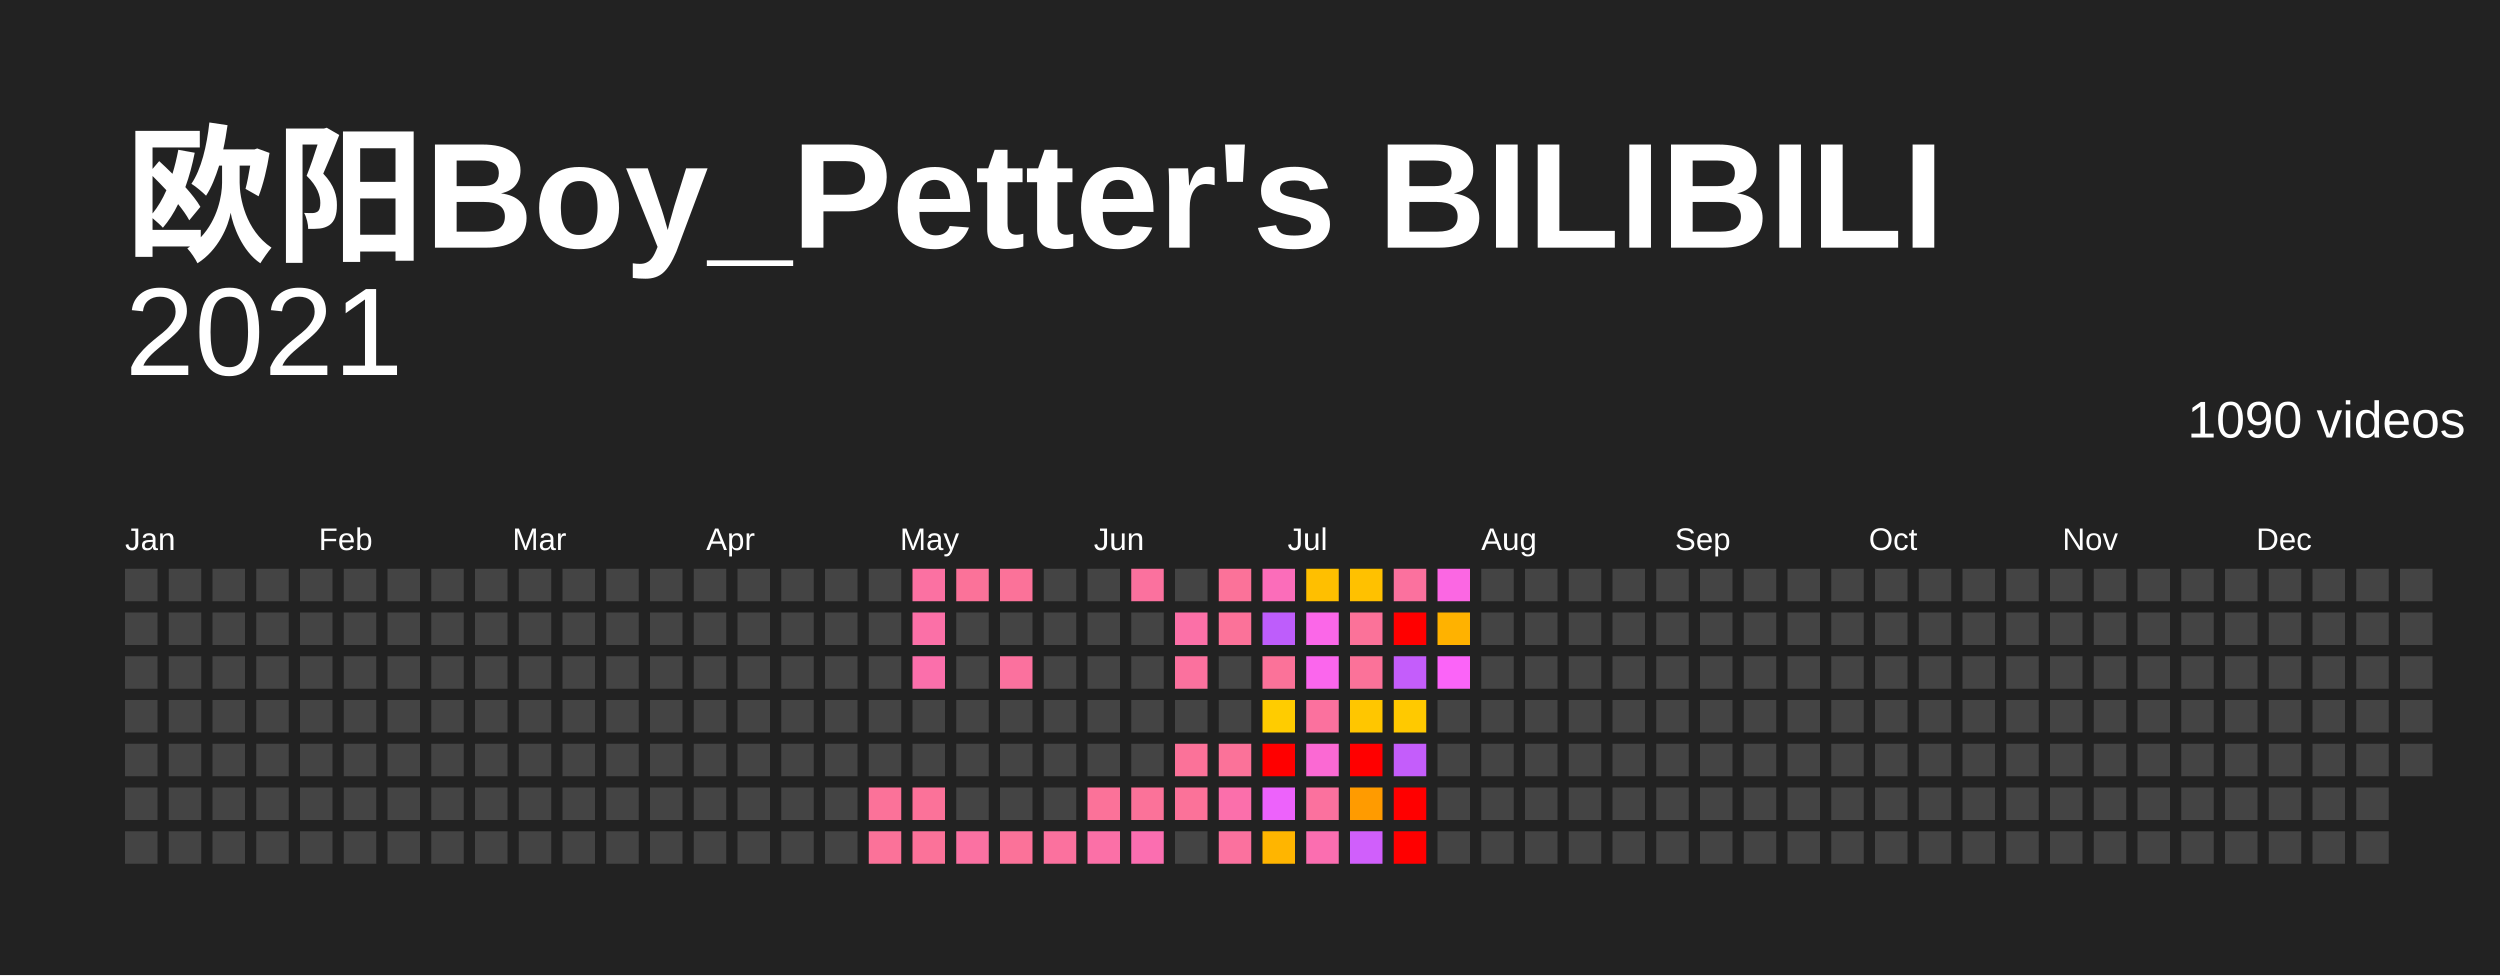
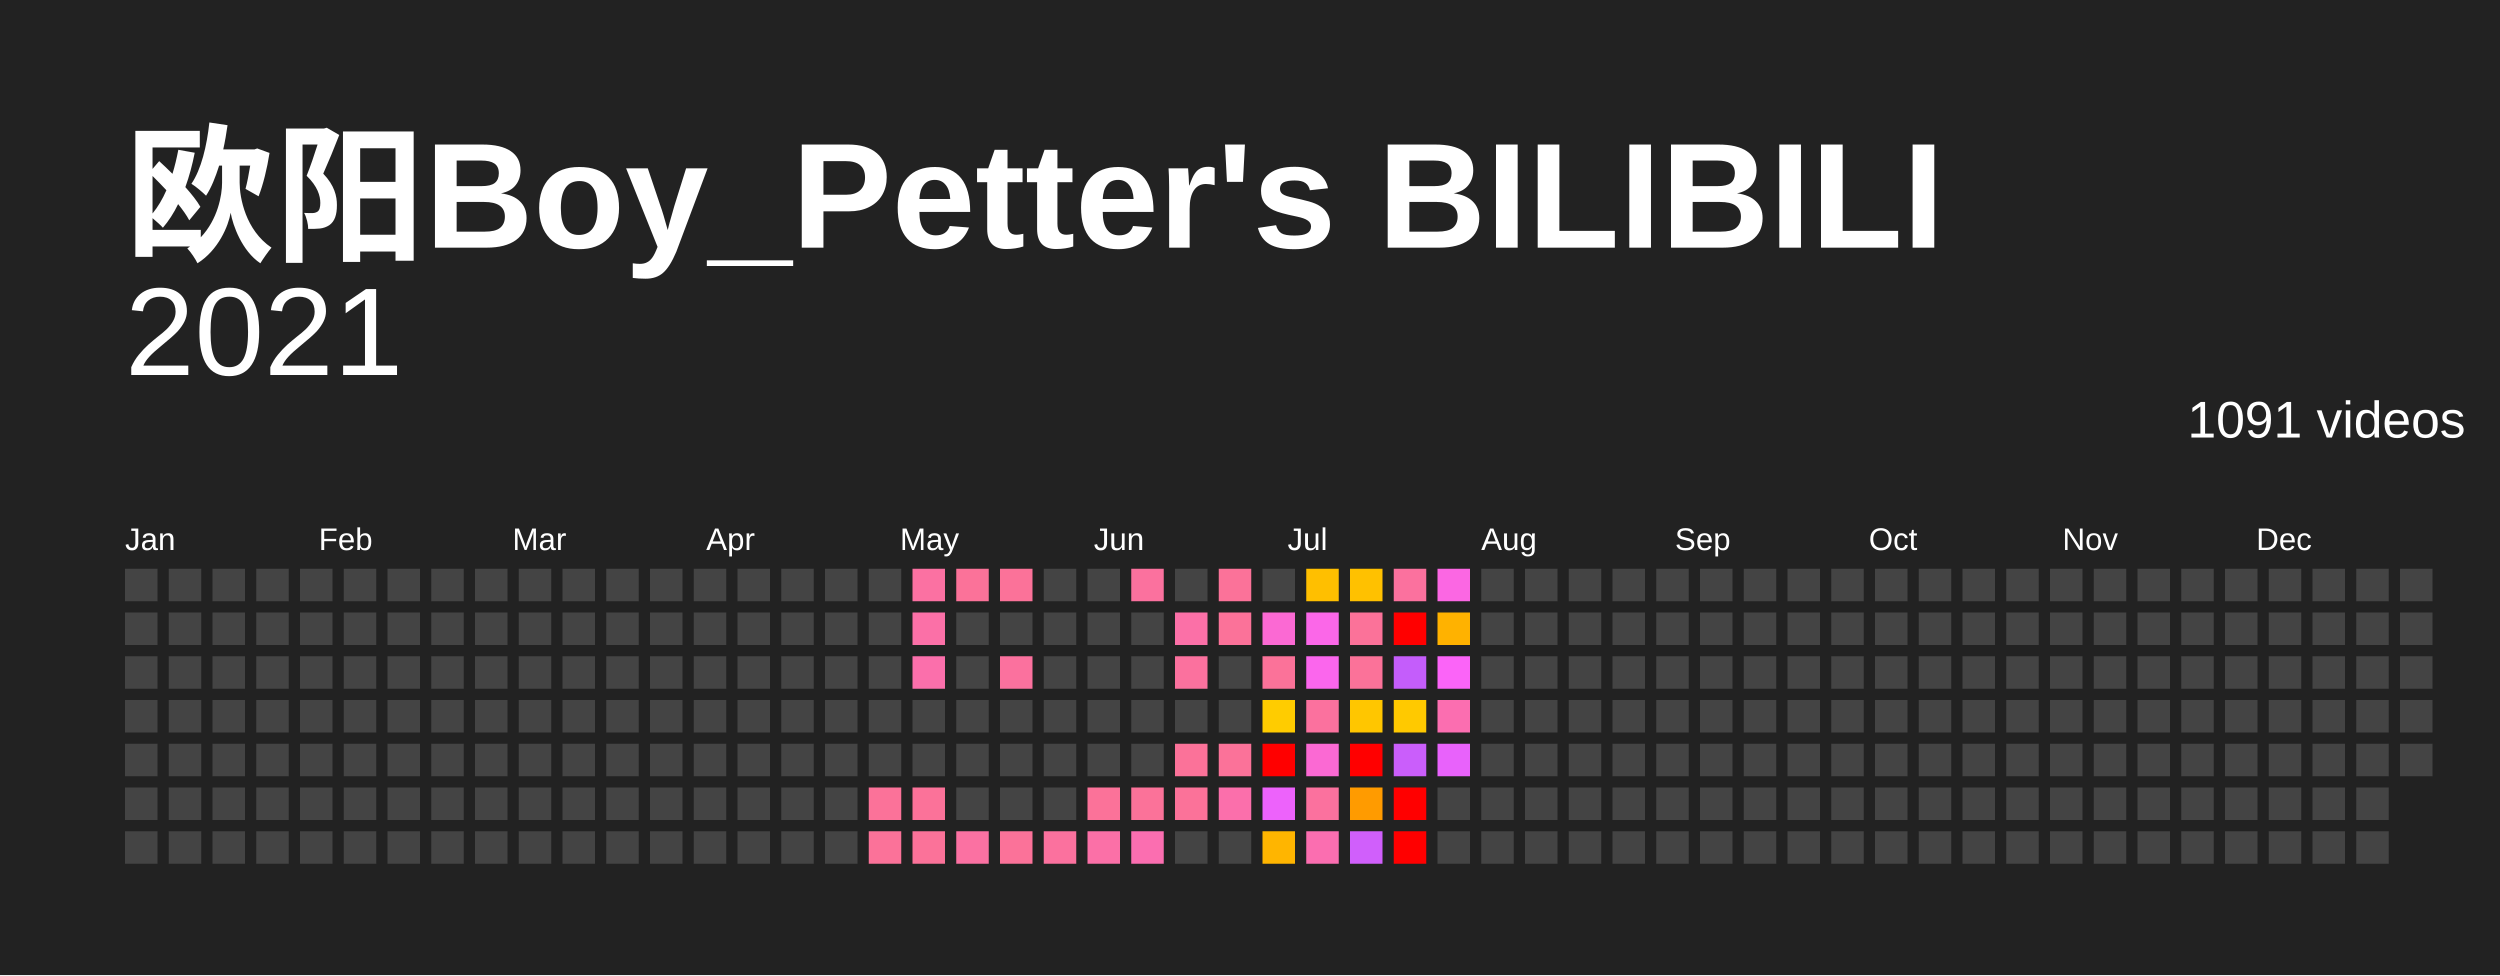
<svg xmlns="http://www.w3.org/2000/svg" baseProfile="full" height="78mm" version="1.1" viewBox="0,0,200,78" width="200mm">
  <defs />
  <rect fill="#222222" height="78" width="200" x="0" y="0" />
  <text fill="#FFFFFF" style="font-size:12px; font-family:Arial; font-weight:bold;" x="10" y="20">欧阳Boy_Petter's BILIBILI</text>
  <text alignment-baseline="hanging" fill="#FFFFFF" style="font-size:10.0px; font-family:Arial;" x="10" y="30">2021</text>
-   <text alignment-baseline="hanging" fill="#FFFFFF" style="font-size:4.125px; font-family:Arial;" x="175" y="35">1090 videos</text>
+   <text alignment-baseline="hanging" fill="#FFFFFF" style="font-size:4.125px; font-family:Arial;" x="175" y="35">1091 videos</text>
  <text fill="#FFFFFF" style="font-size:2.5px; font-family:Arial" x="10.0" y="44">Jan</text>
  <text fill="#FFFFFF" style="font-size:2.5px; font-family:Arial" x="25.5" y="44">Feb</text>
  <text fill="#FFFFFF" style="font-size:2.5px; font-family:Arial" x="41.0" y="44">Mar</text>
  <text fill="#FFFFFF" style="font-size:2.5px; font-family:Arial" x="56.5" y="44">Apr</text>
  <text fill="#FFFFFF" style="font-size:2.5px; font-family:Arial" x="72.0" y="44">May</text>
  <text fill="#FFFFFF" style="font-size:2.5px; font-family:Arial" x="87.5" y="44">Jun</text>
  <text fill="#FFFFFF" style="font-size:2.5px; font-family:Arial" x="103.0" y="44">Jul</text>
  <text fill="#FFFFFF" style="font-size:2.5px; font-family:Arial" x="118.5" y="44">Aug</text>
  <text fill="#FFFFFF" style="font-size:2.5px; font-family:Arial" x="134.0" y="44">Sep</text>
  <text fill="#FFFFFF" style="font-size:2.5px; font-family:Arial" x="149.5" y="44">Oct</text>
  <text fill="#FFFFFF" style="font-size:2.5px; font-family:Arial" x="165.0" y="44">Nov</text>
  <text fill="#FFFFFF" style="font-size:2.5px; font-family:Arial" x="180.5" y="44">Dec</text>
  <rect fill="#444444" height="2.6" width="2.6" x="10.0" y="45.5" />
  <rect fill="#444444" height="2.6" width="2.6" x="10.0" y="49.0" />
  <rect fill="#444444" height="2.6" width="2.6" x="10.0" y="52.5" />
  <rect fill="#444444" height="2.6" width="2.6" x="10.0" y="56.0" />
  <rect fill="#444444" height="2.6" width="2.6" x="10.0" y="59.5" />
  <rect fill="#444444" height="2.6" width="2.6" x="10.0" y="63.0" />
  <rect fill="#444444" height="2.6" width="2.6" x="10.0" y="66.5" />
  <rect fill="#444444" height="2.6" width="2.6" x="13.5" y="45.5" />
  <rect fill="#444444" height="2.6" width="2.6" x="13.5" y="49.0" />
  <rect fill="#444444" height="2.6" width="2.6" x="13.5" y="52.5" />
  <rect fill="#444444" height="2.6" width="2.6" x="13.5" y="56.0" />
  <rect fill="#444444" height="2.6" width="2.6" x="13.5" y="59.5" />
  <rect fill="#444444" height="2.6" width="2.6" x="13.5" y="63.0" />
  <rect fill="#444444" height="2.6" width="2.6" x="13.5" y="66.5" />
  <rect fill="#444444" height="2.6" width="2.6" x="17.0" y="45.5" />
  <rect fill="#444444" height="2.6" width="2.6" x="17.0" y="49.0" />
  <rect fill="#444444" height="2.6" width="2.6" x="17.0" y="52.5" />
  <rect fill="#444444" height="2.6" width="2.6" x="17.0" y="56.0" />
  <rect fill="#444444" height="2.6" width="2.6" x="17.0" y="59.5" />
  <rect fill="#444444" height="2.6" width="2.6" x="17.0" y="63.0" />
  <rect fill="#444444" height="2.6" width="2.6" x="17.0" y="66.5" />
  <rect fill="#444444" height="2.6" width="2.6" x="20.5" y="45.5" />
  <rect fill="#444444" height="2.6" width="2.6" x="20.5" y="49.0" />
  <rect fill="#444444" height="2.6" width="2.6" x="20.5" y="52.5" />
  <rect fill="#444444" height="2.6" width="2.6" x="20.5" y="56.0" />
  <rect fill="#444444" height="2.6" width="2.6" x="20.5" y="59.5" />
  <rect fill="#444444" height="2.6" width="2.6" x="20.5" y="63.0" />
  <rect fill="#444444" height="2.6" width="2.6" x="20.5" y="66.5" />
  <rect fill="#444444" height="2.6" width="2.6" x="24.0" y="45.5" />
  <rect fill="#444444" height="2.6" width="2.6" x="24.0" y="49.0" />
  <rect fill="#444444" height="2.6" width="2.6" x="24.0" y="52.5" />
  <rect fill="#444444" height="2.6" width="2.6" x="24.0" y="56.0" />
  <rect fill="#444444" height="2.6" width="2.6" x="24.0" y="59.5" />
  <rect fill="#444444" height="2.6" width="2.6" x="24.0" y="63.0" />
  <rect fill="#444444" height="2.6" width="2.6" x="24.0" y="66.5" />
  <rect fill="#444444" height="2.6" width="2.6" x="27.5" y="45.5" />
  <rect fill="#444444" height="2.6" width="2.6" x="27.5" y="49.0" />
  <rect fill="#444444" height="2.6" width="2.6" x="27.5" y="52.5" />
  <rect fill="#444444" height="2.6" width="2.6" x="27.5" y="56.0" />
  <rect fill="#444444" height="2.6" width="2.6" x="27.5" y="59.5" />
  <rect fill="#444444" height="2.6" width="2.6" x="27.5" y="63.0" />
  <rect fill="#444444" height="2.6" width="2.6" x="27.5" y="66.5" />
  <rect fill="#444444" height="2.6" width="2.6" x="31.0" y="45.5" />
  <rect fill="#444444" height="2.6" width="2.6" x="31.0" y="49.0" />
  <rect fill="#444444" height="2.6" width="2.6" x="31.0" y="52.5" />
  <rect fill="#444444" height="2.6" width="2.6" x="31.0" y="56.0" />
  <rect fill="#444444" height="2.6" width="2.6" x="31.0" y="59.5" />
  <rect fill="#444444" height="2.6" width="2.6" x="31.0" y="63.0" />
  <rect fill="#444444" height="2.6" width="2.6" x="31.0" y="66.5" />
  <rect fill="#444444" height="2.6" width="2.6" x="34.5" y="45.5" />
  <rect fill="#444444" height="2.6" width="2.6" x="34.5" y="49.0" />
  <rect fill="#444444" height="2.6" width="2.6" x="34.5" y="52.5" />
  <rect fill="#444444" height="2.6" width="2.6" x="34.5" y="56.0" />
  <rect fill="#444444" height="2.6" width="2.6" x="34.5" y="59.5" />
  <rect fill="#444444" height="2.6" width="2.6" x="34.5" y="63.0" />
  <rect fill="#444444" height="2.6" width="2.6" x="34.5" y="66.5" />
  <rect fill="#444444" height="2.6" width="2.6" x="38.0" y="45.5" />
  <rect fill="#444444" height="2.6" width="2.6" x="38.0" y="49.0" />
  <rect fill="#444444" height="2.6" width="2.6" x="38.0" y="52.5" />
  <rect fill="#444444" height="2.6" width="2.6" x="38.0" y="56.0" />
  <rect fill="#444444" height="2.6" width="2.6" x="38.0" y="59.5" />
  <rect fill="#444444" height="2.6" width="2.6" x="38.0" y="63.0" />
  <rect fill="#444444" height="2.6" width="2.6" x="38.0" y="66.5" />
  <rect fill="#444444" height="2.6" width="2.6" x="41.5" y="45.5" />
  <rect fill="#444444" height="2.6" width="2.6" x="41.5" y="49.0" />
  <rect fill="#444444" height="2.6" width="2.6" x="41.5" y="52.5" />
  <rect fill="#444444" height="2.6" width="2.6" x="41.5" y="56.0" />
  <rect fill="#444444" height="2.6" width="2.6" x="41.5" y="59.5" />
  <rect fill="#444444" height="2.6" width="2.6" x="41.5" y="63.0" />
  <rect fill="#444444" height="2.6" width="2.6" x="41.5" y="66.5" />
  <rect fill="#444444" height="2.6" width="2.6" x="45.0" y="45.5" />
  <rect fill="#444444" height="2.6" width="2.6" x="45.0" y="49.0" />
  <rect fill="#444444" height="2.6" width="2.6" x="45.0" y="52.5" />
  <rect fill="#444444" height="2.6" width="2.6" x="45.0" y="56.0" />
  <rect fill="#444444" height="2.6" width="2.6" x="45.0" y="59.5" />
  <rect fill="#444444" height="2.6" width="2.6" x="45.0" y="63.0" />
  <rect fill="#444444" height="2.6" width="2.6" x="45.0" y="66.5" />
  <rect fill="#444444" height="2.6" width="2.6" x="48.5" y="45.5" />
  <rect fill="#444444" height="2.6" width="2.6" x="48.5" y="49.0" />
  <rect fill="#444444" height="2.6" width="2.6" x="48.5" y="52.5" />
  <rect fill="#444444" height="2.6" width="2.6" x="48.5" y="56.0" />
  <rect fill="#444444" height="2.6" width="2.6" x="48.5" y="59.5" />
  <rect fill="#444444" height="2.6" width="2.6" x="48.5" y="63.0" />
  <rect fill="#444444" height="2.6" width="2.6" x="48.5" y="66.5" />
  <rect fill="#444444" height="2.6" width="2.6" x="52.0" y="45.5" />
  <rect fill="#444444" height="2.6" width="2.6" x="52.0" y="49.0" />
  <rect fill="#444444" height="2.6" width="2.6" x="52.0" y="52.5" />
  <rect fill="#444444" height="2.6" width="2.6" x="52.0" y="56.0" />
  <rect fill="#444444" height="2.6" width="2.6" x="52.0" y="59.5" />
  <rect fill="#444444" height="2.6" width="2.6" x="52.0" y="63.0" />
  <rect fill="#444444" height="2.6" width="2.6" x="52.0" y="66.5" />
  <rect fill="#444444" height="2.6" width="2.6" x="55.5" y="45.5" />
  <rect fill="#444444" height="2.6" width="2.6" x="55.5" y="49.0" />
  <rect fill="#444444" height="2.6" width="2.6" x="55.5" y="52.5" />
  <rect fill="#444444" height="2.6" width="2.6" x="55.5" y="56.0" />
  <rect fill="#444444" height="2.6" width="2.6" x="55.5" y="59.5" />
  <rect fill="#444444" height="2.6" width="2.6" x="55.5" y="63.0" />
  <rect fill="#444444" height="2.6" width="2.6" x="55.5" y="66.5" />
  <rect fill="#444444" height="2.6" width="2.6" x="59.0" y="45.5" />
  <rect fill="#444444" height="2.6" width="2.6" x="59.0" y="49.0" />
  <rect fill="#444444" height="2.6" width="2.6" x="59.0" y="52.5" />
  <rect fill="#444444" height="2.6" width="2.6" x="59.0" y="56.0" />
  <rect fill="#444444" height="2.6" width="2.6" x="59.0" y="59.5" />
  <rect fill="#444444" height="2.6" width="2.6" x="59.0" y="63.0" />
  <rect fill="#444444" height="2.6" width="2.6" x="59.0" y="66.5" />
  <rect fill="#444444" height="2.6" width="2.6" x="62.5" y="45.5" />
  <rect fill="#444444" height="2.6" width="2.6" x="62.5" y="49.0" />
  <rect fill="#444444" height="2.6" width="2.6" x="62.5" y="52.5" />
  <rect fill="#444444" height="2.6" width="2.6" x="62.5" y="56.0" />
  <rect fill="#444444" height="2.6" width="2.6" x="62.5" y="59.5" />
  <rect fill="#444444" height="2.6" width="2.6" x="62.5" y="63.0" />
  <rect fill="#444444" height="2.6" width="2.6" x="62.5" y="66.5" />
  <rect fill="#444444" height="2.6" width="2.6" x="66.0" y="45.5" />
  <rect fill="#444444" height="2.6" width="2.6" x="66.0" y="49.0" />
  <rect fill="#444444" height="2.6" width="2.6" x="66.0" y="52.5" />
  <rect fill="#444444" height="2.6" width="2.6" x="66.0" y="56.0" />
  <rect fill="#444444" height="2.6" width="2.6" x="66.0" y="59.5" />
  <rect fill="#444444" height="2.6" width="2.6" x="66.0" y="63.0" />
  <rect fill="#444444" height="2.6" width="2.6" x="66.0" y="66.5" />
  <rect fill="#444444" height="2.6" width="2.6" x="69.5" y="45.5" />
  <rect fill="#444444" height="2.6" width="2.6" x="69.5" y="49.0" />
  <rect fill="#444444" height="2.6" width="2.6" x="69.5" y="52.5" />
  <rect fill="#444444" height="2.6" width="2.6" x="69.5" y="56.0" />
  <rect fill="#444444" height="2.6" width="2.6" x="69.5" y="59.5" />
  <rect fill="#fb7299" height="2.6" width="2.6" x="69.5" y="63.0" />
  <rect fill="#fb7299" height="2.6" width="2.6" x="69.5" y="66.5" />
  <rect fill="#fb71a2" height="2.6" width="2.6" x="73.0" y="45.5" />
  <rect fill="#fb70a7" height="2.6" width="2.6" x="73.0" y="49.0" />
  <rect fill="#fb6fab" height="2.6" width="2.6" x="73.0" y="52.5" />
  <rect fill="#444444" height="2.6" width="2.6" x="73.0" y="56.0" />
  <rect fill="#444444" height="2.6" width="2.6" x="73.0" y="59.5" />
  <rect fill="#fb7299" height="2.6" width="2.6" x="73.0" y="63.0" />
  <rect fill="#fb7299" height="2.6" width="2.6" x="73.0" y="66.5" />
  <rect fill="#fb7299" height="2.6" width="2.6" x="76.5" y="45.5" />
  <rect fill="#444444" height="2.6" width="2.6" x="76.5" y="49.0" />
  <rect fill="#444444" height="2.6" width="2.6" x="76.5" y="52.5" />
  <rect fill="#444444" height="2.6" width="2.6" x="76.5" y="56.0" />
  <rect fill="#444444" height="2.6" width="2.6" x="76.5" y="59.5" />
  <rect fill="#444444" height="2.6" width="2.6" x="76.5" y="63.0" />
  <rect fill="#fb71a2" height="2.6" width="2.6" x="76.5" y="66.5" />
  <rect fill="#fb7299" height="2.6" width="2.6" x="80.0" y="45.5" />
  <rect fill="#444444" height="2.6" width="2.6" x="80.0" y="49.0" />
  <rect fill="#fb719e" height="2.6" width="2.6" x="80.0" y="52.5" />
  <rect fill="#444444" height="2.6" width="2.6" x="80.0" y="56.0" />
  <rect fill="#444444" height="2.6" width="2.6" x="80.0" y="59.5" />
  <rect fill="#444444" height="2.6" width="2.6" x="80.0" y="63.0" />
  <rect fill="#fb7299" height="2.6" width="2.6" x="80.0" y="66.5" />
  <rect fill="#444444" height="2.6" width="2.6" x="83.5" y="45.5" />
  <rect fill="#444444" height="2.6" width="2.6" x="83.5" y="49.0" />
  <rect fill="#444444" height="2.6" width="2.6" x="83.5" y="52.5" />
  <rect fill="#444444" height="2.6" width="2.6" x="83.5" y="56.0" />
  <rect fill="#444444" height="2.6" width="2.6" x="83.5" y="59.5" />
  <rect fill="#444444" height="2.6" width="2.6" x="83.5" y="63.0" />
  <rect fill="#fb719e" height="2.6" width="2.6" x="83.5" y="66.5" />
  <rect fill="#444444" height="2.6" width="2.6" x="87.0" y="45.5" />
  <rect fill="#444444" height="2.6" width="2.6" x="87.0" y="49.0" />
  <rect fill="#444444" height="2.6" width="2.6" x="87.0" y="52.5" />
  <rect fill="#444444" height="2.6" width="2.6" x="87.0" y="56.0" />
  <rect fill="#444444" height="2.6" width="2.6" x="87.0" y="59.5" />
  <rect fill="#fb7299" height="2.6" width="2.6" x="87.0" y="63.0" />
  <rect fill="#fb70a7" height="2.6" width="2.6" x="87.0" y="66.5" />
  <rect fill="#fb719e" height="2.6" width="2.6" x="90.5" y="45.5" />
  <rect fill="#444444" height="2.6" width="2.6" x="90.5" y="49.0" />
  <rect fill="#444444" height="2.6" width="2.6" x="90.5" y="52.5" />
  <rect fill="#444444" height="2.6" width="2.6" x="90.5" y="56.0" />
  <rect fill="#444444" height="2.6" width="2.6" x="90.5" y="59.5" />
  <rect fill="#fb7299" height="2.6" width="2.6" x="90.5" y="63.0" />
  <rect fill="#fb6eb0" height="2.6" width="2.6" x="90.5" y="66.5" />
  <rect fill="#444444" height="2.6" width="2.6" x="94.0" y="45.5" />
  <rect fill="#fb70a7" height="2.6" width="2.6" x="94.0" y="49.0" />
  <rect fill="#fb719e" height="2.6" width="2.6" x="94.0" y="52.5" />
  <rect fill="#444444" height="2.6" width="2.6" x="94.0" y="56.0" />
  <rect fill="#fb7299" height="2.6" width="2.6" x="94.0" y="59.5" />
  <rect fill="#fb7299" height="2.6" width="2.6" x="94.0" y="63.0" />
  <rect fill="#444444" height="2.6" width="2.6" x="94.0" y="66.5" />
  <rect fill="#fb7299" height="2.6" width="2.6" x="97.5" y="45.5" />
  <rect fill="#fb7299" height="2.6" width="2.6" x="97.5" y="49.0" />
  <rect fill="#444444" height="2.6" width="2.6" x="97.5" y="52.5" />
  <rect fill="#444444" height="2.6" width="2.6" x="97.5" y="56.0" />
  <rect fill="#fb7299" height="2.6" width="2.6" x="97.5" y="59.5" />
  <rect fill="#fb6fab" height="2.6" width="2.6" x="97.5" y="63.0" />
-   <rect fill="#fb719e" height="2.6" width="2.6" x="97.5" y="66.5" />
-   <rect fill="#fb6dba" height="2.6" width="2.6" x="101.0" y="45.5" />
-   <rect fill="#be5dfb" height="2.6" width="2.6" x="101.0" y="49.0" />
+   <rect fill="#444444" height="2.6" width="2.6" x="97.5" y="66.5" />
+   <rect fill="#444444" height="2.6" width="2.6" x="101.0" y="45.5" />
+   <rect fill="#fb69d3" height="2.6" width="2.6" x="101.0" y="49.0" />
  <rect fill="#fb7299" height="2.6" width="2.6" x="101.0" y="52.5" />
  <rect fill="#ffcc00" height="2.6" width="2.6" x="101.0" y="56.0" />
  <rect fill="red" height="2.6" width="2.6" x="101.0" y="59.5" />
  <rect fill="#ed62fb" height="2.6" width="2.6" x="101.0" y="63.0" />
  <rect fill="#ffb500" height="2.6" width="2.6" x="101.0" y="66.5" />
  <rect fill="#ffbf00" height="2.6" width="2.6" x="104.5" y="45.5" />
  <rect fill="#fb67e8" height="2.6" width="2.6" x="104.5" y="49.0" />
  <rect fill="#fb66ed" height="2.6" width="2.6" x="104.5" y="52.5" />
  <rect fill="#fb719e" height="2.6" width="2.6" x="104.5" y="56.0" />
  <rect fill="#fb69d3" height="2.6" width="2.6" x="104.5" y="59.5" />
  <rect fill="#fb719e" height="2.6" width="2.6" x="104.5" y="63.0" />
  <rect fill="#fb6eb0" height="2.6" width="2.6" x="104.5" y="66.5" />
  <rect fill="#ffc100" height="2.6" width="2.6" x="108.0" y="45.5" />
  <rect fill="#fb7299" height="2.6" width="2.6" x="108.0" y="49.0" />
  <rect fill="#fb7299" height="2.6" width="2.6" x="108.0" y="52.5" />
  <rect fill="#ffc600" height="2.6" width="2.6" x="108.0" y="56.0" />
  <rect fill="red" height="2.6" width="2.6" x="108.0" y="59.5" />
  <rect fill="#ff9b00" height="2.6" width="2.6" x="108.0" y="63.0" />
  <rect fill="#d05ffb" height="2.6" width="2.6" x="108.0" y="66.5" />
  <rect fill="#fb719e" height="2.6" width="2.6" x="111.5" y="45.5" />
  <rect fill="red" height="2.6" width="2.6" x="111.5" y="49.0" />
  <rect fill="#c45dfb" height="2.6" width="2.6" x="111.5" y="52.5" />
  <rect fill="#ffc900" height="2.6" width="2.6" x="111.5" y="56.0" />
-   <rect fill="#c45dfb" height="2.6" width="2.6" x="111.5" y="59.5" />
+   <rect fill="#ca5efb" height="2.6" width="2.6" x="111.5" y="59.5" />
  <rect fill="red" height="2.6" width="2.6" x="111.5" y="63.0" />
  <rect fill="red" height="2.6" width="2.6" x="111.5" y="66.5" />
  <rect fill="#fb67e3" height="2.6" width="2.6" x="115.0" y="45.5" />
  <rect fill="#ffb200" height="2.6" width="2.6" x="115.0" y="49.0" />
  <rect fill="#fb64f8" height="2.6" width="2.6" x="115.0" y="52.5" />
-   <rect fill="#444444" height="2.6" width="2.6" x="115.0" y="56.0" />
-   <rect fill="#444444" height="2.6" width="2.6" x="115.0" y="59.5" />
+   <rect fill="#fb6eb0" height="2.6" width="2.6" x="115.0" y="56.0" />
+   <rect fill="#e862fb" height="2.6" width="2.6" x="115.0" y="59.5" />
  <rect fill="#444444" height="2.6" width="2.6" x="115.0" y="63.0" />
  <rect fill="#444444" height="2.6" width="2.6" x="115.0" y="66.5" />
  <rect fill="#444444" height="2.6" width="2.6" x="118.5" y="45.5" />
  <rect fill="#444444" height="2.6" width="2.6" x="118.5" y="49.0" />
  <rect fill="#444444" height="2.6" width="2.6" x="118.5" y="52.5" />
  <rect fill="#444444" height="2.6" width="2.6" x="118.5" y="56.0" />
  <rect fill="#444444" height="2.6" width="2.6" x="118.5" y="59.5" />
  <rect fill="#444444" height="2.6" width="2.6" x="118.5" y="63.0" />
  <rect fill="#444444" height="2.6" width="2.6" x="118.5" y="66.5" />
  <rect fill="#444444" height="2.6" width="2.6" x="122.0" y="45.5" />
  <rect fill="#444444" height="2.6" width="2.6" x="122.0" y="49.0" />
  <rect fill="#444444" height="2.6" width="2.6" x="122.0" y="52.5" />
  <rect fill="#444444" height="2.6" width="2.6" x="122.0" y="56.0" />
  <rect fill="#444444" height="2.6" width="2.6" x="122.0" y="59.5" />
  <rect fill="#444444" height="2.6" width="2.6" x="122.0" y="63.0" />
  <rect fill="#444444" height="2.6" width="2.6" x="122.0" y="66.5" />
  <rect fill="#444444" height="2.6" width="2.6" x="125.5" y="45.5" />
  <rect fill="#444444" height="2.6" width="2.6" x="125.5" y="49.0" />
  <rect fill="#444444" height="2.6" width="2.6" x="125.5" y="52.5" />
  <rect fill="#444444" height="2.6" width="2.6" x="125.5" y="56.0" />
  <rect fill="#444444" height="2.6" width="2.6" x="125.5" y="59.5" />
  <rect fill="#444444" height="2.6" width="2.6" x="125.5" y="63.0" />
  <rect fill="#444444" height="2.6" width="2.6" x="125.5" y="66.5" />
  <rect fill="#444444" height="2.6" width="2.6" x="129.0" y="45.5" />
  <rect fill="#444444" height="2.6" width="2.6" x="129.0" y="49.0" />
  <rect fill="#444444" height="2.6" width="2.6" x="129.0" y="52.5" />
  <rect fill="#444444" height="2.6" width="2.6" x="129.0" y="56.0" />
  <rect fill="#444444" height="2.6" width="2.6" x="129.0" y="59.5" />
  <rect fill="#444444" height="2.6" width="2.6" x="129.0" y="63.0" />
  <rect fill="#444444" height="2.6" width="2.6" x="129.0" y="66.5" />
  <rect fill="#444444" height="2.6" width="2.6" x="132.5" y="45.5" />
  <rect fill="#444444" height="2.6" width="2.6" x="132.5" y="49.0" />
  <rect fill="#444444" height="2.6" width="2.6" x="132.5" y="52.5" />
  <rect fill="#444444" height="2.6" width="2.6" x="132.5" y="56.0" />
  <rect fill="#444444" height="2.6" width="2.6" x="132.5" y="59.5" />
  <rect fill="#444444" height="2.6" width="2.6" x="132.5" y="63.0" />
  <rect fill="#444444" height="2.6" width="2.6" x="132.5" y="66.5" />
  <rect fill="#444444" height="2.6" width="2.6" x="136.0" y="45.5" />
  <rect fill="#444444" height="2.6" width="2.6" x="136.0" y="49.0" />
  <rect fill="#444444" height="2.6" width="2.6" x="136.0" y="52.5" />
  <rect fill="#444444" height="2.6" width="2.6" x="136.0" y="56.0" />
  <rect fill="#444444" height="2.6" width="2.6" x="136.0" y="59.5" />
  <rect fill="#444444" height="2.6" width="2.6" x="136.0" y="63.0" />
  <rect fill="#444444" height="2.6" width="2.6" x="136.0" y="66.5" />
  <rect fill="#444444" height="2.6" width="2.6" x="139.5" y="45.5" />
  <rect fill="#444444" height="2.6" width="2.6" x="139.5" y="49.0" />
  <rect fill="#444444" height="2.6" width="2.6" x="139.5" y="52.5" />
  <rect fill="#444444" height="2.6" width="2.6" x="139.5" y="56.0" />
  <rect fill="#444444" height="2.6" width="2.6" x="139.5" y="59.5" />
  <rect fill="#444444" height="2.6" width="2.6" x="139.5" y="63.0" />
  <rect fill="#444444" height="2.6" width="2.6" x="139.5" y="66.5" />
  <rect fill="#444444" height="2.6" width="2.6" x="143.0" y="45.5" />
  <rect fill="#444444" height="2.6" width="2.6" x="143.0" y="49.0" />
  <rect fill="#444444" height="2.6" width="2.6" x="143.0" y="52.5" />
  <rect fill="#444444" height="2.6" width="2.6" x="143.0" y="56.0" />
  <rect fill="#444444" height="2.6" width="2.6" x="143.0" y="59.5" />
  <rect fill="#444444" height="2.6" width="2.6" x="143.0" y="63.0" />
  <rect fill="#444444" height="2.6" width="2.6" x="143.0" y="66.5" />
  <rect fill="#444444" height="2.6" width="2.6" x="146.5" y="45.5" />
  <rect fill="#444444" height="2.6" width="2.6" x="146.5" y="49.0" />
  <rect fill="#444444" height="2.6" width="2.6" x="146.5" y="52.5" />
  <rect fill="#444444" height="2.6" width="2.6" x="146.5" y="56.0" />
  <rect fill="#444444" height="2.6" width="2.6" x="146.5" y="59.5" />
  <rect fill="#444444" height="2.6" width="2.6" x="146.5" y="63.0" />
  <rect fill="#444444" height="2.6" width="2.6" x="146.5" y="66.5" />
  <rect fill="#444444" height="2.6" width="2.6" x="150.0" y="45.5" />
  <rect fill="#444444" height="2.6" width="2.6" x="150.0" y="49.0" />
  <rect fill="#444444" height="2.6" width="2.6" x="150.0" y="52.5" />
  <rect fill="#444444" height="2.6" width="2.6" x="150.0" y="56.0" />
  <rect fill="#444444" height="2.6" width="2.6" x="150.0" y="59.5" />
  <rect fill="#444444" height="2.6" width="2.6" x="150.0" y="63.0" />
  <rect fill="#444444" height="2.6" width="2.6" x="150.0" y="66.5" />
  <rect fill="#444444" height="2.6" width="2.6" x="153.5" y="45.5" />
  <rect fill="#444444" height="2.6" width="2.6" x="153.5" y="49.0" />
  <rect fill="#444444" height="2.6" width="2.6" x="153.5" y="52.5" />
  <rect fill="#444444" height="2.6" width="2.6" x="153.5" y="56.0" />
  <rect fill="#444444" height="2.6" width="2.6" x="153.5" y="59.5" />
  <rect fill="#444444" height="2.6" width="2.6" x="153.5" y="63.0" />
  <rect fill="#444444" height="2.6" width="2.6" x="153.5" y="66.5" />
  <rect fill="#444444" height="2.6" width="2.6" x="157.0" y="45.5" />
  <rect fill="#444444" height="2.6" width="2.6" x="157.0" y="49.0" />
  <rect fill="#444444" height="2.6" width="2.6" x="157.0" y="52.5" />
  <rect fill="#444444" height="2.6" width="2.6" x="157.0" y="56.0" />
  <rect fill="#444444" height="2.6" width="2.6" x="157.0" y="59.5" />
  <rect fill="#444444" height="2.6" width="2.6" x="157.0" y="63.0" />
  <rect fill="#444444" height="2.6" width="2.6" x="157.0" y="66.5" />
  <rect fill="#444444" height="2.6" width="2.6" x="160.5" y="45.5" />
  <rect fill="#444444" height="2.6" width="2.6" x="160.5" y="49.0" />
  <rect fill="#444444" height="2.6" width="2.6" x="160.5" y="52.5" />
  <rect fill="#444444" height="2.6" width="2.6" x="160.5" y="56.0" />
  <rect fill="#444444" height="2.6" width="2.6" x="160.5" y="59.5" />
  <rect fill="#444444" height="2.6" width="2.6" x="160.5" y="63.0" />
  <rect fill="#444444" height="2.6" width="2.6" x="160.5" y="66.5" />
  <rect fill="#444444" height="2.6" width="2.6" x="164.0" y="45.5" />
  <rect fill="#444444" height="2.6" width="2.6" x="164.0" y="49.0" />
  <rect fill="#444444" height="2.6" width="2.6" x="164.0" y="52.5" />
  <rect fill="#444444" height="2.6" width="2.6" x="164.0" y="56.0" />
  <rect fill="#444444" height="2.6" width="2.6" x="164.0" y="59.5" />
  <rect fill="#444444" height="2.6" width="2.6" x="164.0" y="63.0" />
  <rect fill="#444444" height="2.6" width="2.6" x="164.0" y="66.5" />
  <rect fill="#444444" height="2.6" width="2.6" x="167.5" y="45.5" />
  <rect fill="#444444" height="2.6" width="2.6" x="167.5" y="49.0" />
  <rect fill="#444444" height="2.6" width="2.6" x="167.5" y="52.5" />
  <rect fill="#444444" height="2.6" width="2.6" x="167.5" y="56.0" />
  <rect fill="#444444" height="2.6" width="2.6" x="167.5" y="59.5" />
  <rect fill="#444444" height="2.6" width="2.6" x="167.5" y="63.0" />
  <rect fill="#444444" height="2.6" width="2.6" x="167.5" y="66.5" />
  <rect fill="#444444" height="2.6" width="2.6" x="171.0" y="45.5" />
  <rect fill="#444444" height="2.6" width="2.6" x="171.0" y="49.0" />
  <rect fill="#444444" height="2.6" width="2.6" x="171.0" y="52.5" />
  <rect fill="#444444" height="2.6" width="2.6" x="171.0" y="56.0" />
  <rect fill="#444444" height="2.6" width="2.6" x="171.0" y="59.5" />
  <rect fill="#444444" height="2.6" width="2.6" x="171.0" y="63.0" />
  <rect fill="#444444" height="2.6" width="2.6" x="171.0" y="66.5" />
  <rect fill="#444444" height="2.6" width="2.6" x="174.5" y="45.5" />
  <rect fill="#444444" height="2.6" width="2.6" x="174.5" y="49.0" />
  <rect fill="#444444" height="2.6" width="2.6" x="174.5" y="52.5" />
  <rect fill="#444444" height="2.6" width="2.6" x="174.5" y="56.0" />
  <rect fill="#444444" height="2.6" width="2.6" x="174.5" y="59.5" />
  <rect fill="#444444" height="2.6" width="2.6" x="174.5" y="63.0" />
  <rect fill="#444444" height="2.6" width="2.6" x="174.5" y="66.5" />
  <rect fill="#444444" height="2.6" width="2.6" x="178.0" y="45.5" />
  <rect fill="#444444" height="2.6" width="2.6" x="178.0" y="49.0" />
  <rect fill="#444444" height="2.6" width="2.6" x="178.0" y="52.5" />
  <rect fill="#444444" height="2.6" width="2.6" x="178.0" y="56.0" />
  <rect fill="#444444" height="2.6" width="2.6" x="178.0" y="59.5" />
  <rect fill="#444444" height="2.6" width="2.6" x="178.0" y="63.0" />
  <rect fill="#444444" height="2.6" width="2.6" x="178.0" y="66.5" />
  <rect fill="#444444" height="2.6" width="2.6" x="181.5" y="45.5" />
  <rect fill="#444444" height="2.6" width="2.6" x="181.5" y="49.0" />
  <rect fill="#444444" height="2.6" width="2.6" x="181.5" y="52.5" />
  <rect fill="#444444" height="2.6" width="2.6" x="181.5" y="56.0" />
  <rect fill="#444444" height="2.6" width="2.6" x="181.5" y="59.5" />
  <rect fill="#444444" height="2.6" width="2.6" x="181.5" y="63.0" />
  <rect fill="#444444" height="2.6" width="2.6" x="181.5" y="66.5" />
  <rect fill="#444444" height="2.6" width="2.6" x="185.0" y="45.5" />
  <rect fill="#444444" height="2.6" width="2.6" x="185.0" y="49.0" />
  <rect fill="#444444" height="2.6" width="2.6" x="185.0" y="52.5" />
  <rect fill="#444444" height="2.6" width="2.6" x="185.0" y="56.0" />
  <rect fill="#444444" height="2.6" width="2.6" x="185.0" y="59.5" />
  <rect fill="#444444" height="2.6" width="2.6" x="185.0" y="63.0" />
  <rect fill="#444444" height="2.6" width="2.6" x="185.0" y="66.5" />
  <rect fill="#444444" height="2.6" width="2.6" x="188.5" y="45.5" />
  <rect fill="#444444" height="2.6" width="2.6" x="188.5" y="49.0" />
  <rect fill="#444444" height="2.6" width="2.6" x="188.5" y="52.5" />
  <rect fill="#444444" height="2.6" width="2.6" x="188.5" y="56.0" />
  <rect fill="#444444" height="2.6" width="2.6" x="188.5" y="59.5" />
  <rect fill="#444444" height="2.6" width="2.6" x="188.5" y="63.0" />
  <rect fill="#444444" height="2.6" width="2.6" x="188.5" y="66.5" />
  <rect fill="#444444" height="2.6" width="2.6" x="192.0" y="45.5" />
  <rect fill="#444444" height="2.6" width="2.6" x="192.0" y="49.0" />
  <rect fill="#444444" height="2.6" width="2.6" x="192.0" y="52.5" />
  <rect fill="#444444" height="2.6" width="2.6" x="192.0" y="56.0" />
  <rect fill="#444444" height="2.6" width="2.6" x="192.0" y="59.5" />
</svg>
